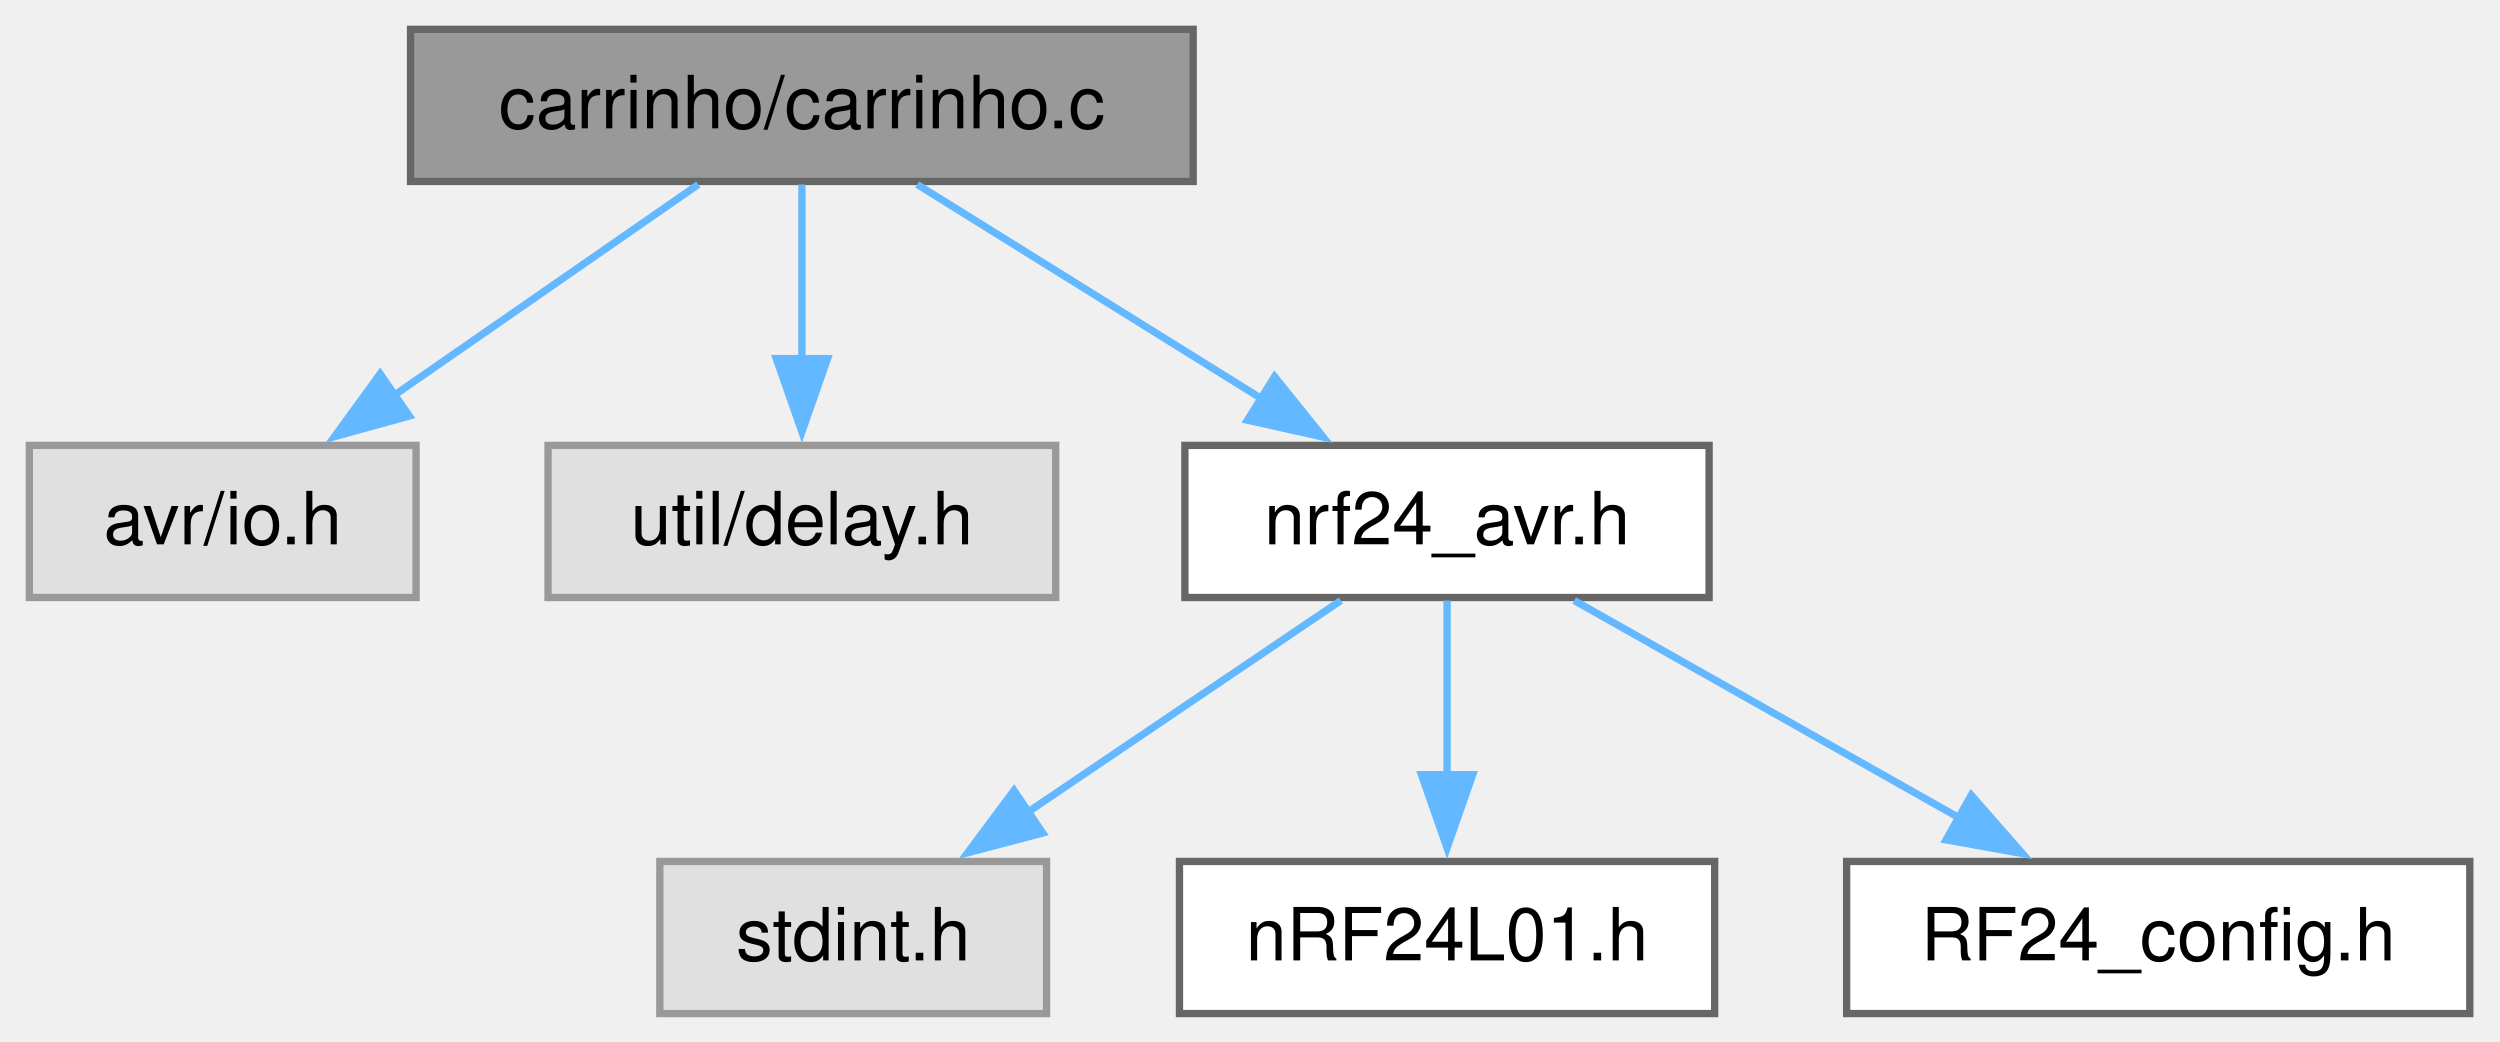
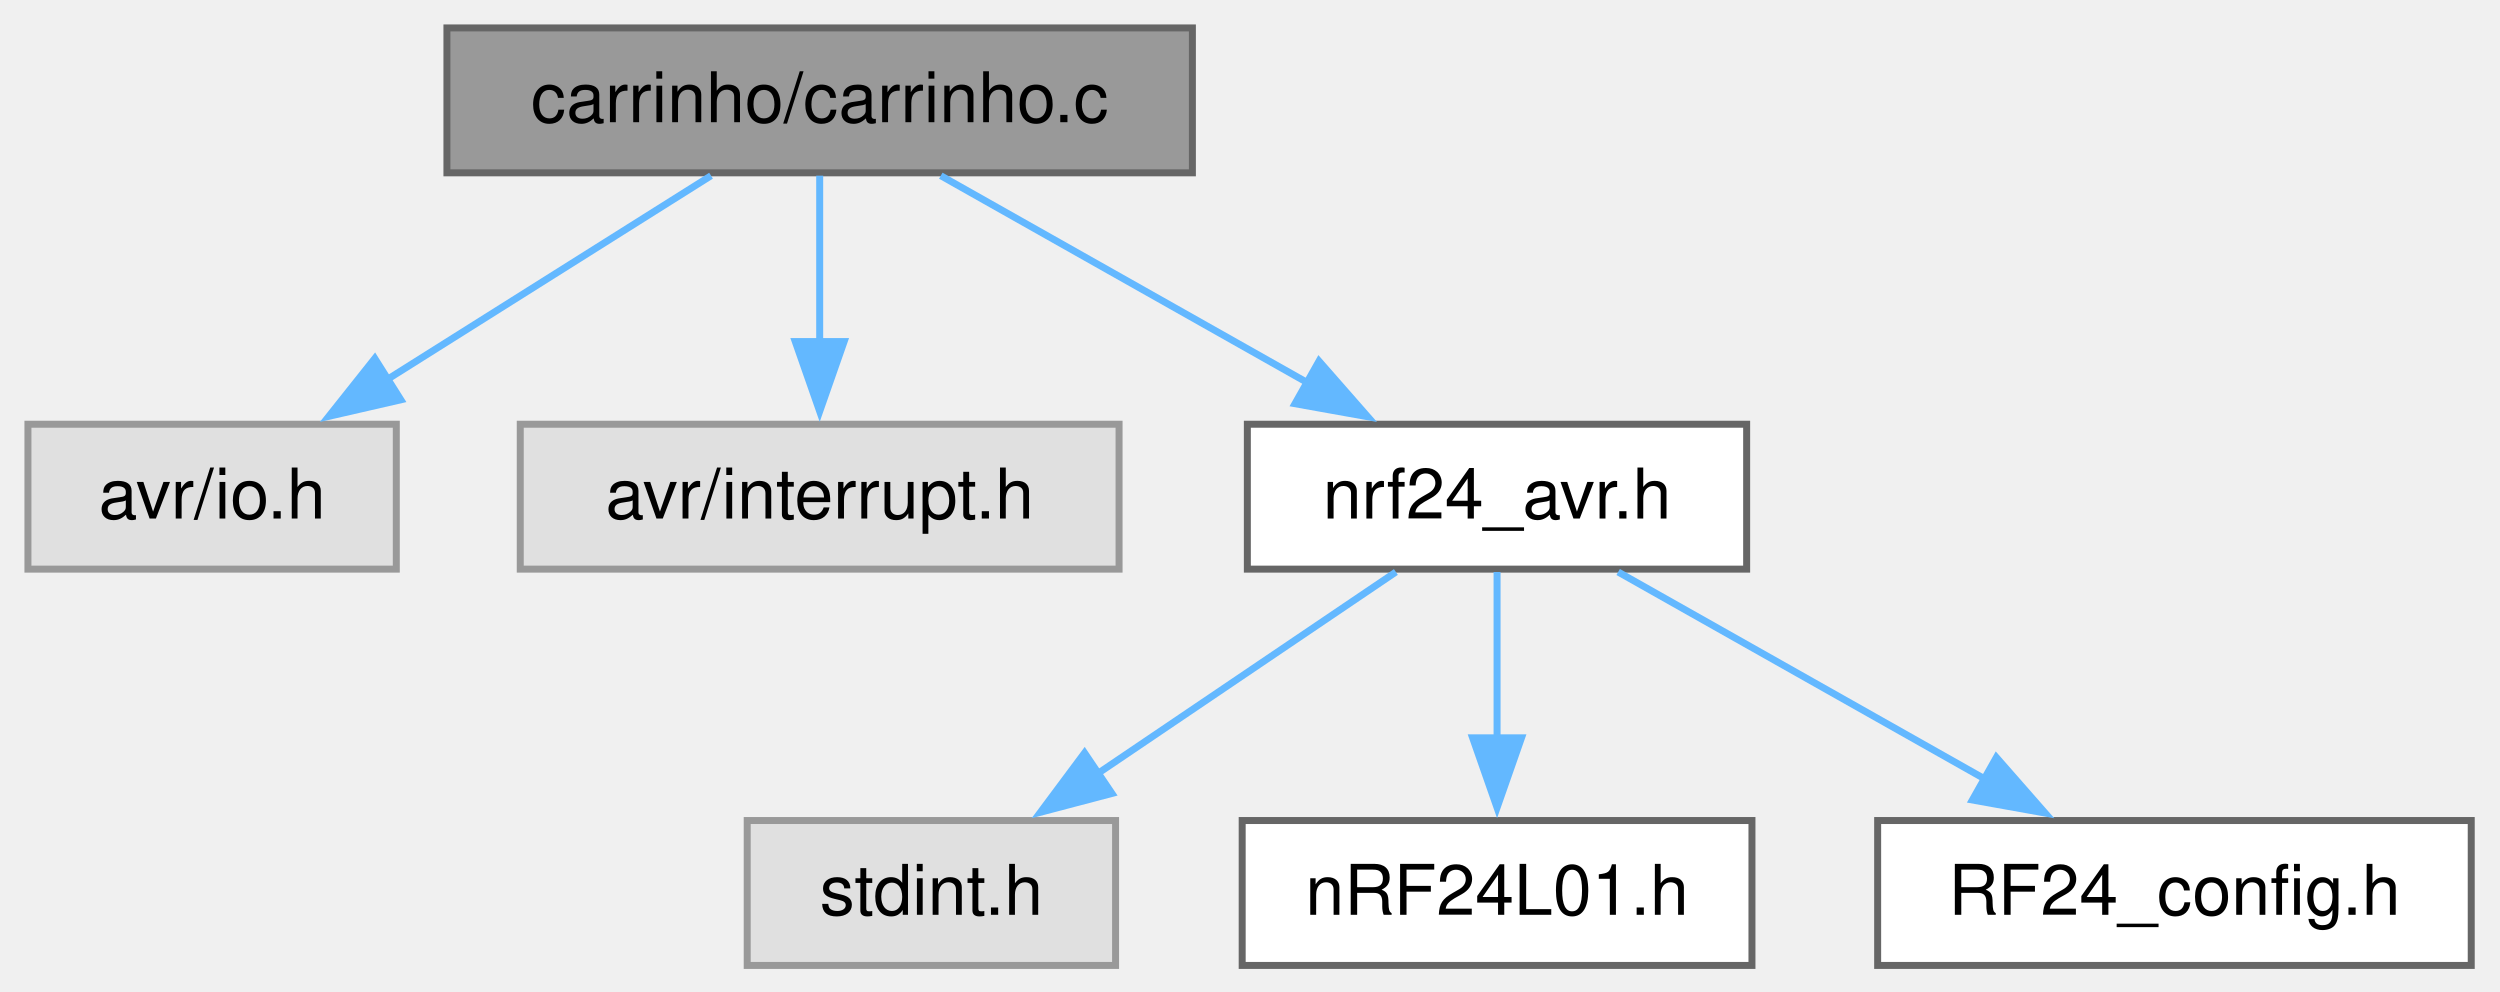
- <svg xmlns="http://www.w3.org/2000/svg" xmlns:xlink="http://www.w3.org/1999/xlink" width="341pt" height="142pt" viewBox="0.00 0.00 341.00 142.00">
+ <svg xmlns="http://www.w3.org/2000/svg" xmlns:xlink="http://www.w3.org/1999/xlink" width="358pt" height="142pt" viewBox="0.00 0.00 358.00 142.00">
  <g id="graph0" class="graph" transform="scale(1 1) rotate(0) translate(4 138.25)">
    <g id="Node000001" class="node">
      <g id="a_Node000001">
        <a xlink:title=" ">
-           <polygon fill="#999999" stroke="#666666" points="158.75,-134.25 52,-134.25 52,-113.5 158.75,-113.5 158.75,-134.25" />
-           <text xml:space="preserve" text-anchor="middle" x="105.38" y="-120.75" font-family="Helvetica,sans-Serif" font-size="10.00">carrinho/carrinho.c</text>
+           <polygon fill="#999999" stroke="#666666" points="166.75,-134.25 60,-134.25 60,-113.5 166.75,-113.5 166.75,-134.25" />
+           <text xml:space="preserve" text-anchor="middle" x="113.38" y="-120.75" font-family="Helvetica,sans-Serif" font-size="10.00">carrinho/carrinho.c</text>
        </a>
      </g>
    </g>
    <g id="Node000002" class="node">
      <g id="a_Node000002">
        <a xlink:title=" ">
          <polygon fill="#e0e0e0" stroke="#999999" points="52.75,-77.5 0,-77.5 0,-56.75 52.75,-56.75 52.75,-77.5" />
          <text xml:space="preserve" text-anchor="middle" x="26.38" y="-64" font-family="Helvetica,sans-Serif" font-size="10.00">avr/io.h</text>
        </a>
      </g>
    </g>
    <g id="edge1_Node000001_Node000002" class="edge">
      <g id="a_edge1_Node000001_Node000002">
        <a xlink:title=" ">
-           <path fill="none" stroke="#63b8ff" d="M91.25,-113.09C79.68,-105.07 63.07,-93.56 49.56,-84.19" />
-           <polygon fill="#63b8ff" stroke="#63b8ff" points="51.83,-81.51 41.62,-78.69 47.85,-87.26 51.83,-81.51" />
+           <path fill="none" stroke="#63b8ff" d="M97.82,-113.09C84.95,-104.99 66.43,-93.33 51.47,-83.92" />
+           <polygon fill="#63b8ff" stroke="#63b8ff" points="53.4,-81 43.08,-78.63 49.67,-86.92 53.4,-81" />
        </a>
      </g>
    </g>
    <g id="Node000003" class="node">
      <g id="a_Node000003">
        <a xlink:title=" ">
-           <polygon fill="#e0e0e0" stroke="#999999" points="140,-77.5 70.75,-77.5 70.75,-56.75 140,-56.75 140,-77.5" />
-           <text xml:space="preserve" text-anchor="middle" x="105.38" y="-64" font-family="Helvetica,sans-Serif" font-size="10.00">util/delay.h</text>
+           <polygon fill="#e0e0e0" stroke="#999999" points="156.25,-77.5 70.5,-77.5 70.5,-56.75 156.25,-56.75 156.25,-77.5" />
+           <text xml:space="preserve" text-anchor="middle" x="113.38" y="-64" font-family="Helvetica,sans-Serif" font-size="10.00">avr/interrupt.h</text>
        </a>
      </g>
    </g>
    <g id="edge2_Node000001_Node000003" class="edge">
      <g id="a_edge2_Node000001_Node000003">
        <a xlink:title=" ">
-           <path fill="none" stroke="#63b8ff" d="M105.38,-113.09C105.38,-106.47 105.38,-97.47 105.38,-89.27" />
-           <polygon fill="#63b8ff" stroke="#63b8ff" points="108.88,-89.34 105.38,-79.34 101.88,-89.34 108.88,-89.34" />
+           <path fill="none" stroke="#63b8ff" d="M113.38,-113.09C113.38,-106.47 113.38,-97.47 113.38,-89.27" />
+           <polygon fill="#63b8ff" stroke="#63b8ff" points="116.88,-89.34 113.38,-79.34 109.88,-89.34 116.88,-89.34" />
        </a>
      </g>
    </g>
    <g id="Node000004" class="node">
      <g id="a_Node000004">
        <a xlink:href="carrinho_2nrf24__avr_8h.html" target="_top" xlink:title=" ">
-           <polygon fill="white" stroke="#666666" points="229.12,-77.5 157.62,-77.5 157.62,-56.75 229.12,-56.75 229.12,-77.5" />
-           <text xml:space="preserve" text-anchor="middle" x="193.38" y="-64" font-family="Helvetica,sans-Serif" font-size="10.00">nrf24_avr.h</text>
+           <polygon fill="white" stroke="#666666" points="246.12,-77.5 174.62,-77.5 174.62,-56.75 246.12,-56.75 246.12,-77.5" />
+           <text xml:space="preserve" text-anchor="middle" x="210.38" y="-64" font-family="Helvetica,sans-Serif" font-size="10.00">nrf24_avr.h</text>
        </a>
      </g>
    </g>
    <g id="edge3_Node000001_Node000004" class="edge">
      <g id="a_edge3_Node000001_Node000004">
        <a xlink:title=" ">
-           <path fill="none" stroke="#63b8ff" d="M121.11,-113.09C134.25,-104.91 153.22,-93.11 168.43,-83.65" />
-           <polygon fill="#63b8ff" stroke="#63b8ff" points="169.85,-86.88 176.49,-78.63 166.15,-80.94 169.85,-86.88" />
+           <path fill="none" stroke="#63b8ff" d="M130.72,-113.09C145.34,-104.83 166.51,-92.88 183.35,-83.38" />
+           <polygon fill="#63b8ff" stroke="#63b8ff" points="184.88,-86.54 191.87,-78.57 181.44,-80.44 184.88,-86.54" />
        </a>
      </g>
    </g>
    <g id="Node000005" class="node">
      <g id="a_Node000005">
        <a xlink:title=" ">
-           <polygon fill="#e0e0e0" stroke="#999999" points="138.75,-20.75 86,-20.75 86,0 138.75,0 138.75,-20.75" />
-           <text xml:space="preserve" text-anchor="middle" x="112.38" y="-7.25" font-family="Helvetica,sans-Serif" font-size="10.00">stdint.h</text>
+           <polygon fill="#e0e0e0" stroke="#999999" points="155.75,-20.75 103,-20.75 103,0 155.75,0 155.75,-20.75" />
+           <text xml:space="preserve" text-anchor="middle" x="129.38" y="-7.25" font-family="Helvetica,sans-Serif" font-size="10.00">stdint.h</text>
        </a>
      </g>
    </g>
    <g id="edge4_Node000004_Node000005" class="edge">
      <g id="a_edge4_Node000004_Node000005">
        <a xlink:title=" ">
-           <path fill="none" stroke="#63b8ff" d="M178.89,-56.34C167.03,-48.32 150,-36.81 136.14,-27.44" />
-           <polygon fill="#63b8ff" stroke="#63b8ff" points="138.23,-24.63 127.98,-21.93 134.31,-30.43 138.23,-24.63" />
+           <path fill="none" stroke="#63b8ff" d="M195.89,-56.34C184.03,-48.32 167,-36.81 153.14,-27.44" />
+           <polygon fill="#63b8ff" stroke="#63b8ff" points="155.23,-24.63 144.98,-21.93 151.31,-30.43 155.23,-24.63" />
        </a>
      </g>
    </g>
    <g id="Node000006" class="node">
      <g id="a_Node000006">
        <a xlink:href="carrinho_2nRF24L01_8h.html" target="_top" xlink:title=" ">
-           <polygon fill="white" stroke="#666666" points="229.88,-20.75 156.88,-20.75 156.88,0 229.88,0 229.88,-20.75" />
-           <text xml:space="preserve" text-anchor="middle" x="193.38" y="-7.25" font-family="Helvetica,sans-Serif" font-size="10.00">nRF24L01.h</text>
+           <polygon fill="white" stroke="#666666" points="246.88,-20.75 173.88,-20.75 173.88,0 246.88,0 246.88,-20.75" />
+           <text xml:space="preserve" text-anchor="middle" x="210.38" y="-7.25" font-family="Helvetica,sans-Serif" font-size="10.00">nRF24L01.h</text>
        </a>
      </g>
    </g>
    <g id="edge5_Node000004_Node000006" class="edge">
      <g id="a_edge5_Node000004_Node000006">
        <a xlink:title=" ">
-           <path fill="none" stroke="#63b8ff" d="M193.38,-56.34C193.38,-49.72 193.38,-40.72 193.38,-32.52" />
-           <polygon fill="#63b8ff" stroke="#63b8ff" points="196.88,-32.59 193.38,-22.59 189.88,-32.59 196.88,-32.59" />
+           <path fill="none" stroke="#63b8ff" d="M210.38,-56.34C210.38,-49.72 210.38,-40.72 210.38,-32.52" />
+           <polygon fill="#63b8ff" stroke="#63b8ff" points="213.88,-32.59 210.38,-22.59 206.88,-32.59 213.88,-32.59" />
        </a>
      </g>
    </g>
    <g id="Node000007" class="node">
      <g id="a_Node000007">
        <a xlink:href="carrinho_2RF24__config_8h.html" target="_top" xlink:title=" ">
-           <polygon fill="white" stroke="#666666" points="332.88,-20.75 247.88,-20.75 247.88,0 332.88,0 332.88,-20.75" />
-           <text xml:space="preserve" text-anchor="middle" x="290.38" y="-7.25" font-family="Helvetica,sans-Serif" font-size="10.00">RF24_config.h</text>
+           <polygon fill="white" stroke="#666666" points="349.88,-20.75 264.88,-20.75 264.88,0 349.88,0 349.88,-20.75" />
+           <text xml:space="preserve" text-anchor="middle" x="307.38" y="-7.25" font-family="Helvetica,sans-Serif" font-size="10.00">RF24_config.h</text>
        </a>
      </g>
    </g>
    <g id="edge6_Node000004_Node000007" class="edge">
      <g id="a_edge6_Node000004_Node000007">
        <a xlink:title=" ">
-           <path fill="none" stroke="#63b8ff" d="M210.72,-56.34C225.34,-48.08 246.51,-36.13 263.35,-26.63" />
-           <polygon fill="#63b8ff" stroke="#63b8ff" points="264.88,-29.79 271.87,-21.82 261.44,-23.69 264.88,-29.79" />
+           <path fill="none" stroke="#63b8ff" d="M227.72,-56.34C242.34,-48.08 263.51,-36.13 280.35,-26.63" />
+           <polygon fill="#63b8ff" stroke="#63b8ff" points="281.88,-29.79 288.87,-21.82 278.44,-23.69 281.88,-29.79" />
        </a>
      </g>
    </g>
  </g>
</svg>
